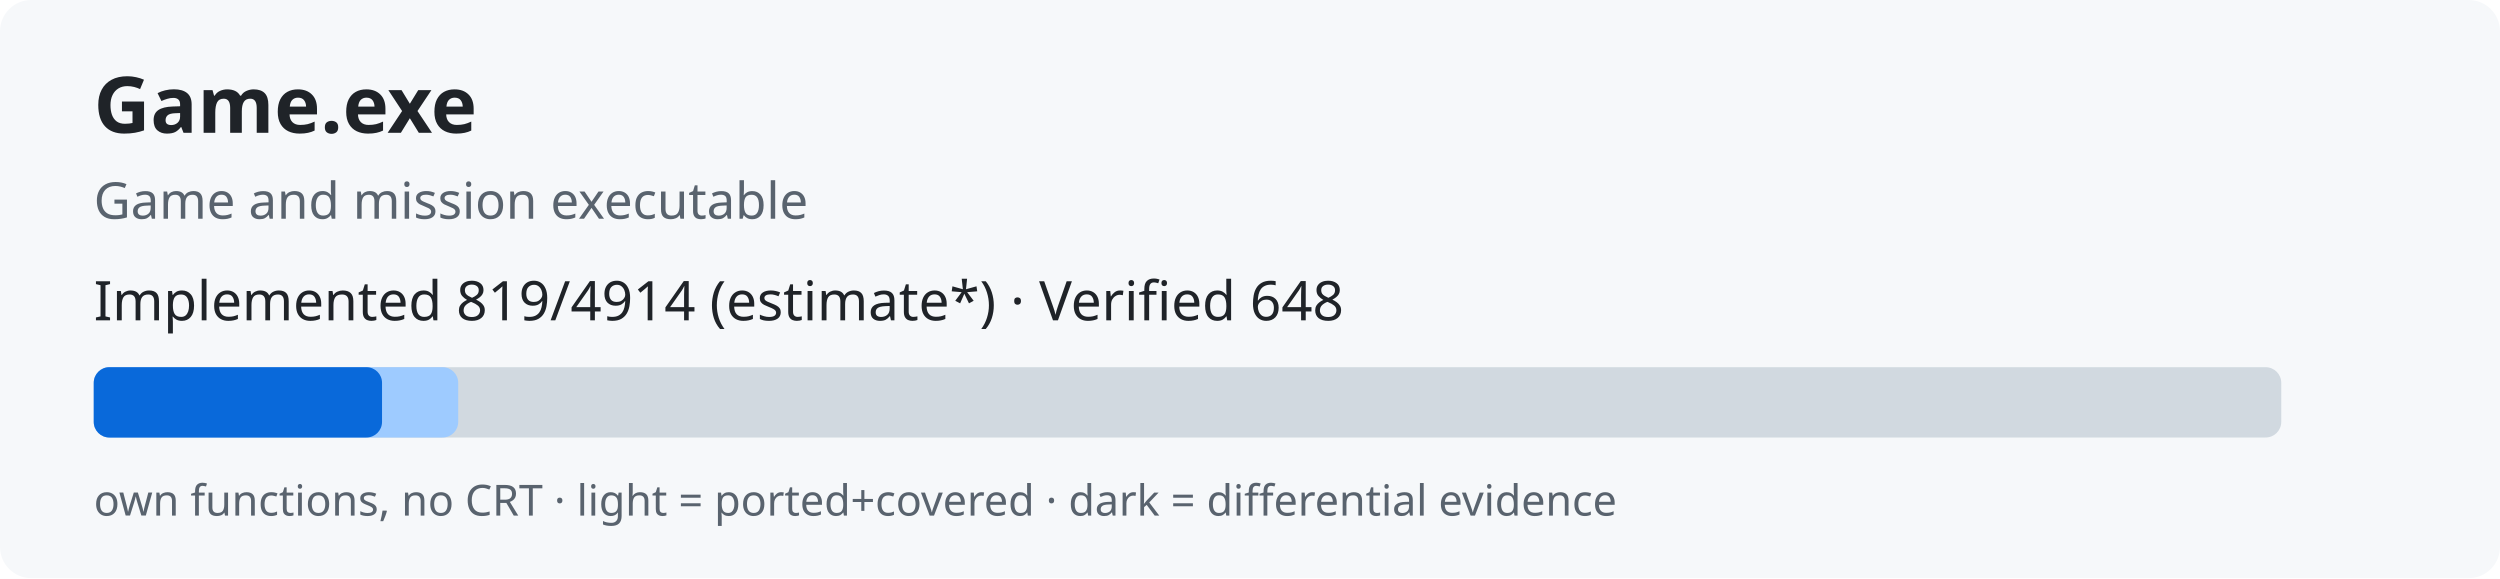
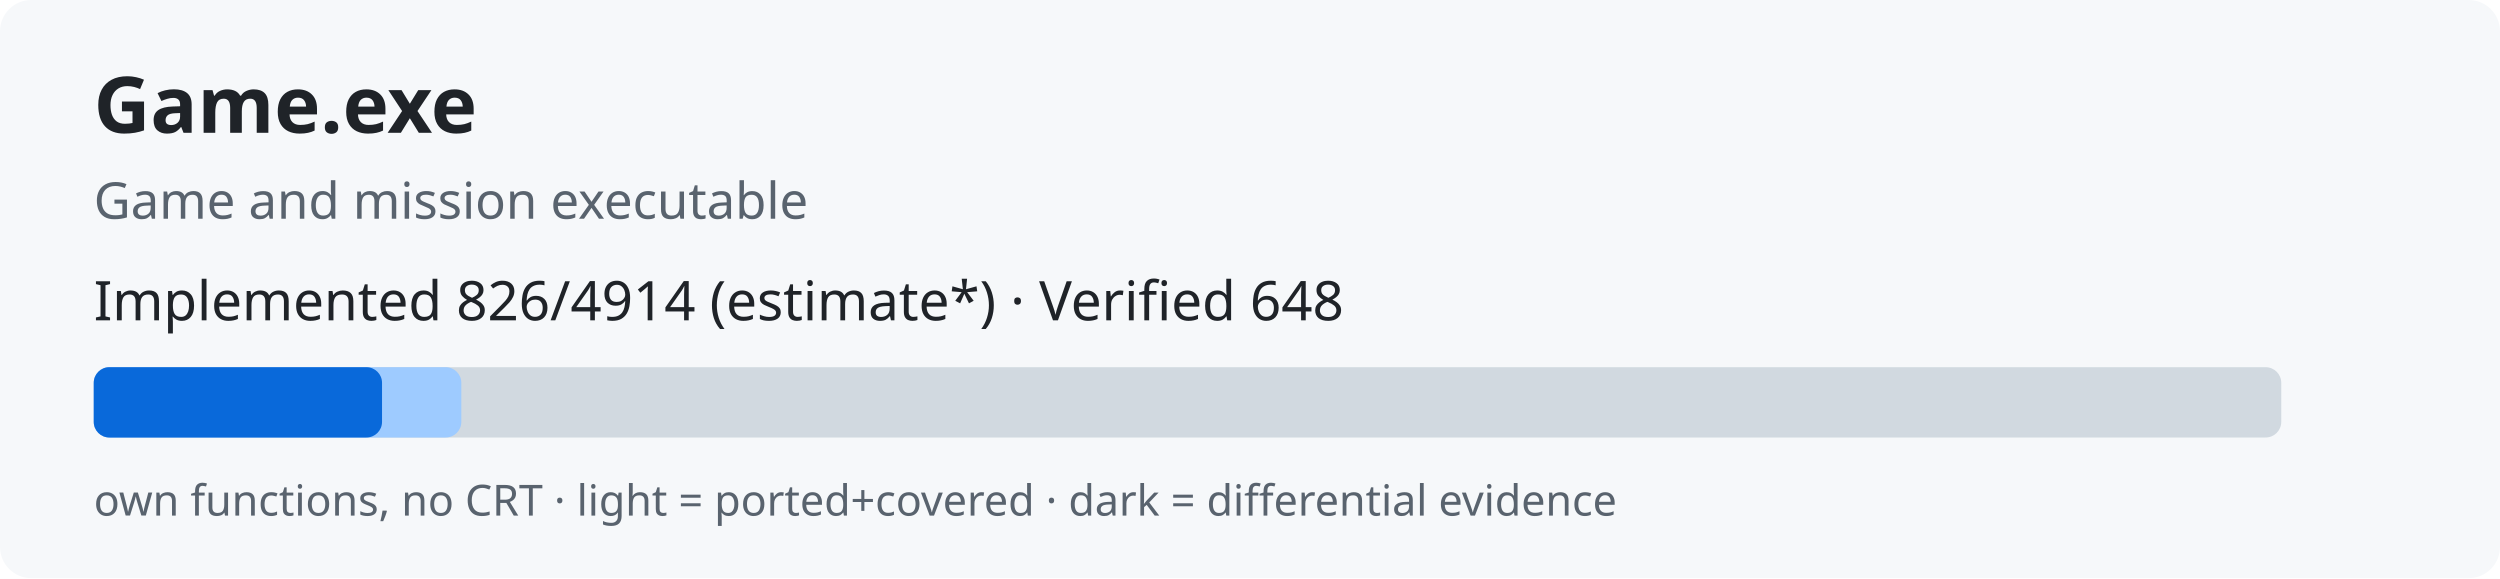
<svg xmlns="http://www.w3.org/2000/svg" width="640" height="148" role="img">
  <rect width="640" height="148" rx="8" fill="#f6f8fa" />
  <text x="24" y="34" font-family="sans-serif" font-size="20" font-weight="bold" fill="#1f2328">Game.exe</text>
  <text x="24" y="56" font-family="sans-serif" font-size="13" fill="#59636e">Game and mission executable</text>
-   <text x="24" y="82" font-family="sans-serif" font-size="14" fill="#1f2328">Implemented 819/4914 (estimate*) · Verified 648</text>
+   <text x="24" y="82" font-family="sans-serif" font-size="14" fill="#1f2328">Implemented 826/4914 (estimate*) · Verified 648</text>
  <rect x="24" y="94" width="560" height="18" rx="4" fill="#d1d9e0" />
-   <rect x="24" y="94" width="93.3" height="18" rx="4" fill="#9ecbff" />
+   <rect x="24" y="94" width="94.1" height="18" rx="4" fill="#9ecbff" />
  <rect x="24" y="94" width="73.8" height="18" rx="4" fill="#0969da" />
  <text x="24" y="132" font-family="sans-serif" font-size="11" fill="#59636e">own functions, no CRT · light = ported+covered · dark = differential evidence</text>
</svg>
